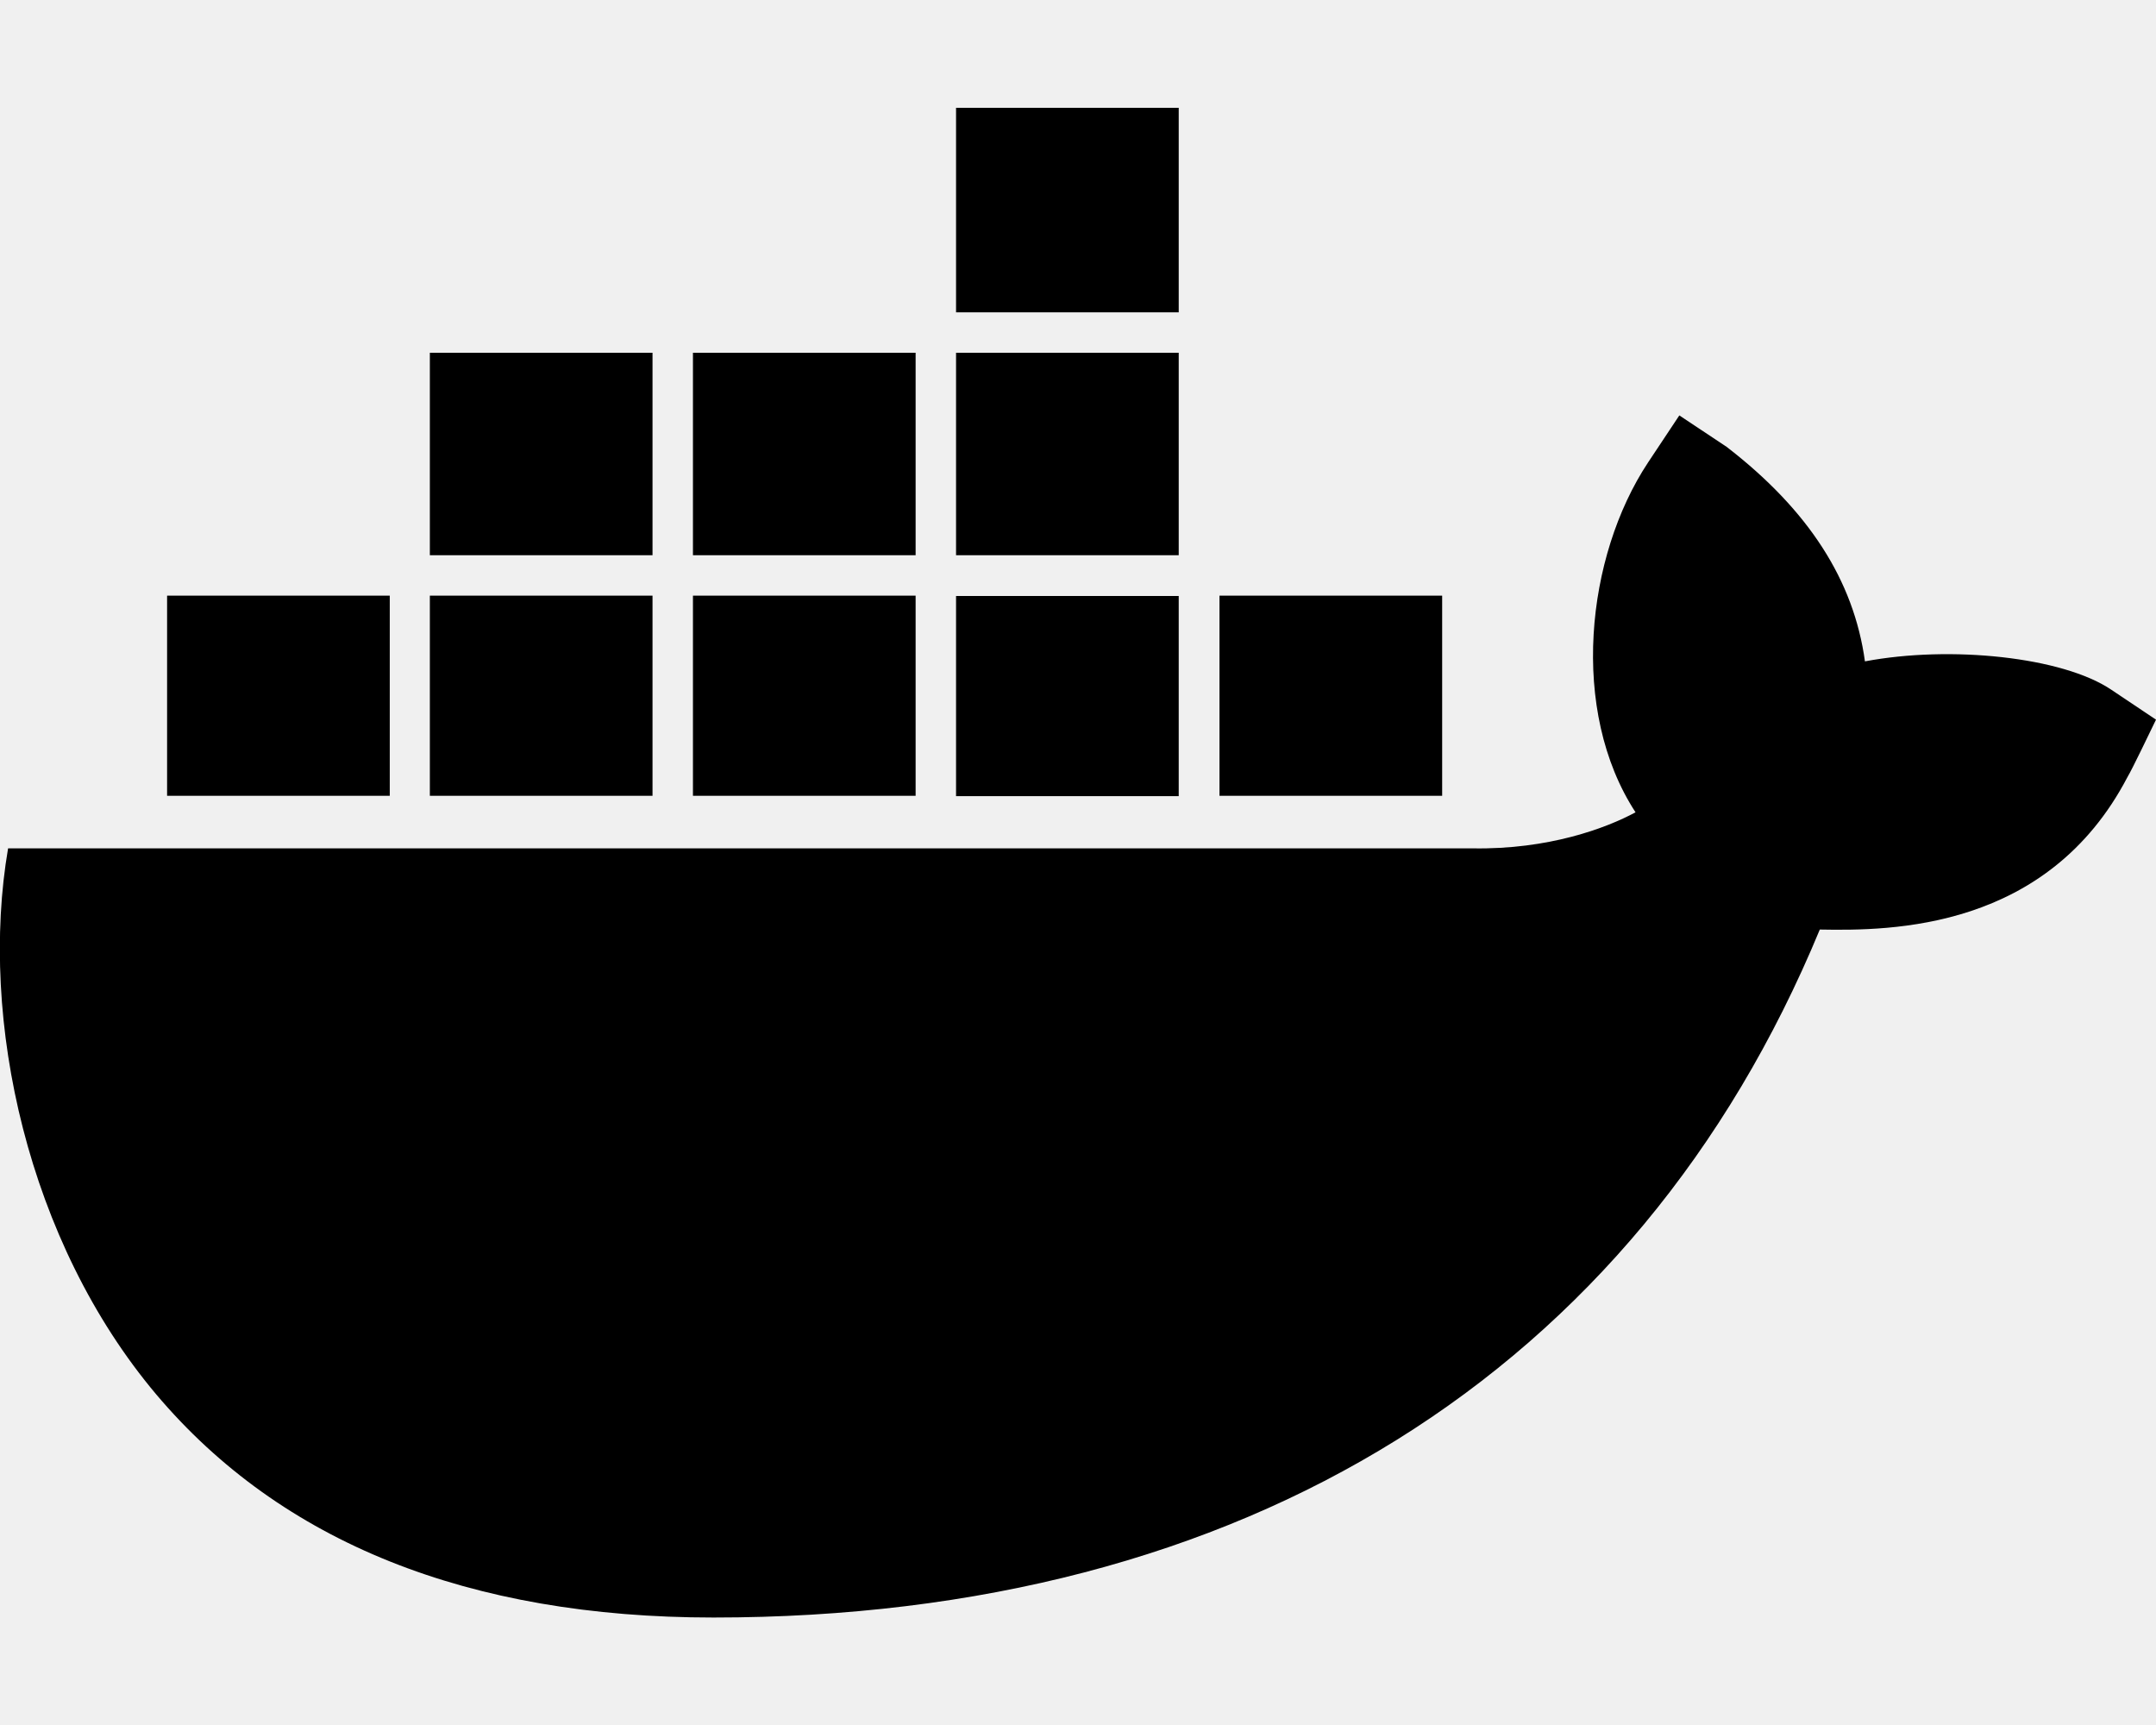
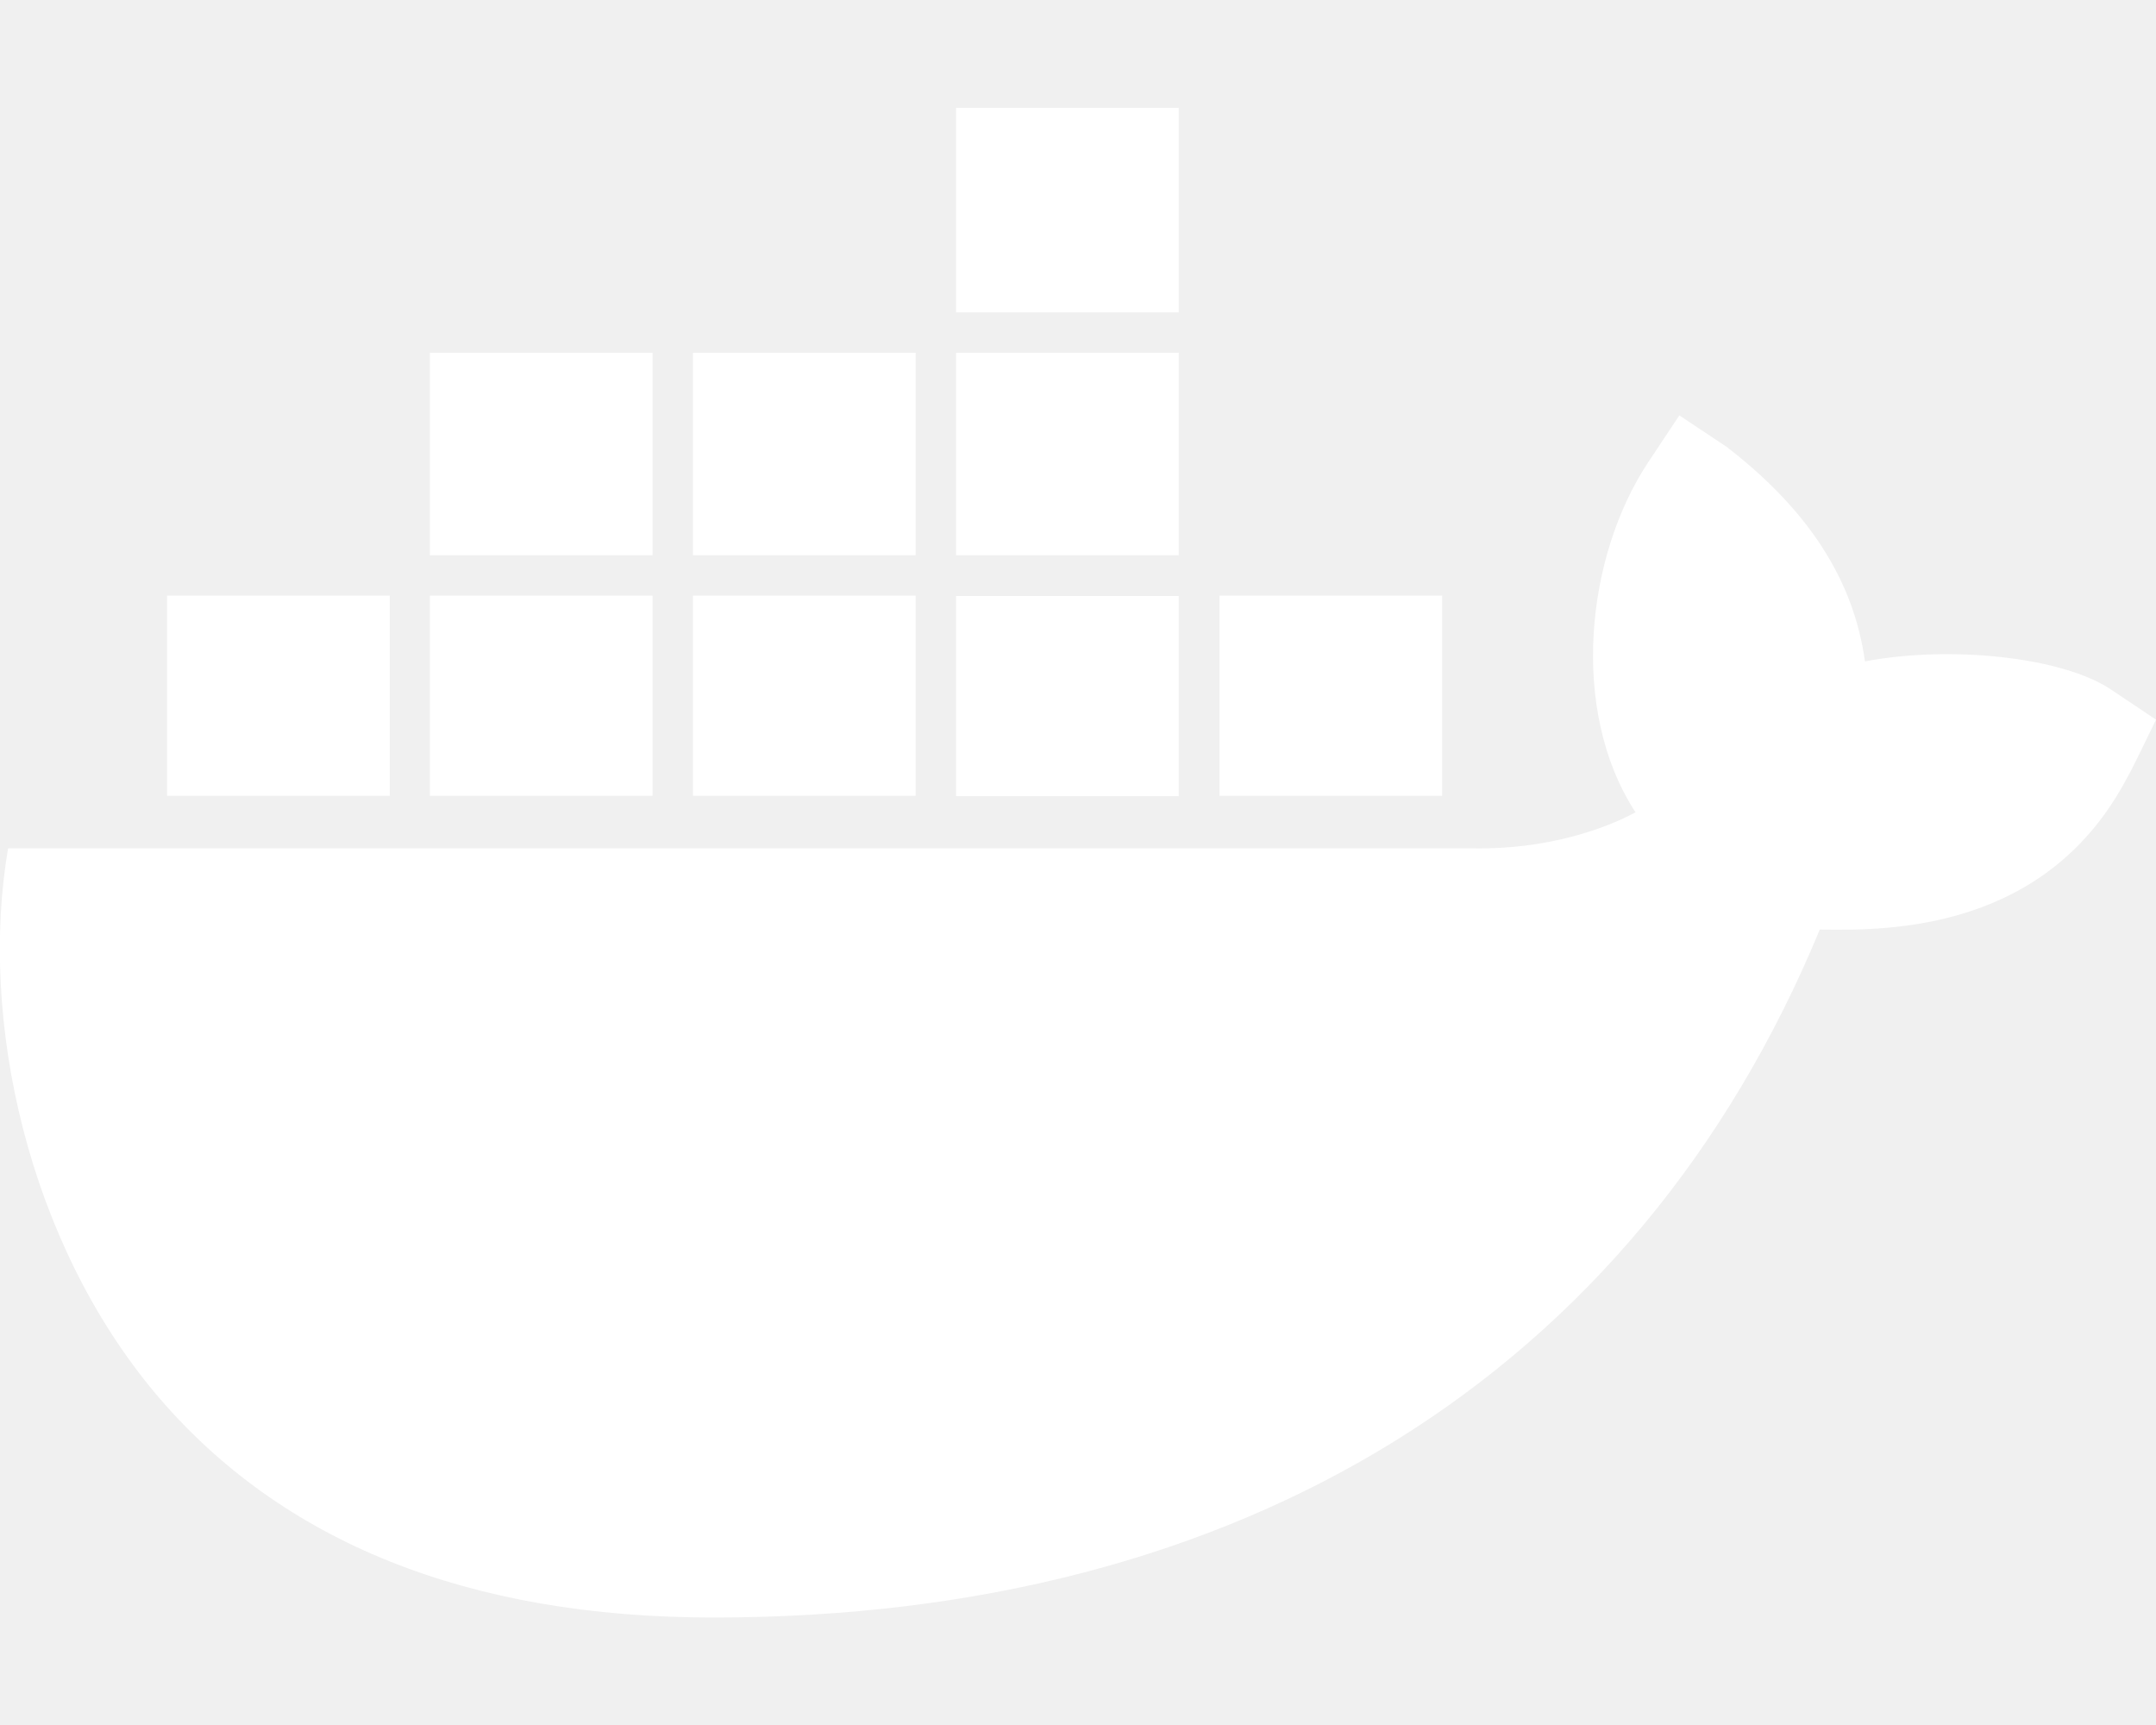
<svg xmlns="http://www.w3.org/2000/svg" viewBox="0 0 640 512">
-   <path d="M349.9 236.3h-66.1v-59.4h66.1v59.4zm0-204.3h-66.1v60.7h66.1V32zm78.2 144.8H362v59.4h66.1v-59.4zm-156.3-72.1h-66.1v60.1h66.1v-60.1zm78.1 0h-66.1v60.1h66.1v-60.1zm276.8 100c-14.4-9.7-47.6-13.2-73.1-8.4-3.3-24-16.7-44.9-41.1-63.7l-14-9.3-9.3 14c-18.4 27.8-23.4 73.6-3.7 103.8-8.7 4.7-25.8 11.1-48.4 10.7H2.4c-8.7 50.8 5.8 116.8 44 162.1 37.1 43.9 92.7 66.2 165.4 66.2 157.4 0 273.9-72.5 328.4-204.2 21.4 .4 67.6 .1 91.3-45.2 1.5-2.5 6.6-13.2 8.5-17.1l-13.3-8.9zm-511.1-27.9h-66v59.4h66.1v-59.4zm78.1 0h-66.1v59.4h66.1v-59.4zm78.1 0h-66.1v59.4h66.1v-59.4zm-78.1-72.1h-66.1v60.1h66.1v-60.1z" />
+   <path d="M349.9 236.3h-66.1v-59.4h66.1v59.4zm0-204.3h-66.1v60.7h66.1V32zm78.2 144.8H362v59.4h66.1v-59.4zm-156.3-72.1h-66.1v60.1h66.1v-60.1zm78.1 0h-66.1v60.1h66.1v-60.1zm276.8 100c-14.4-9.7-47.6-13.2-73.1-8.4-3.3-24-16.7-44.9-41.1-63.7l-14-9.3-9.3 14c-18.4 27.8-23.4 73.6-3.7 103.8-8.7 4.7-25.8 11.1-48.4 10.7H2.4c-8.7 50.8 5.8 116.8 44 162.1 37.1 43.9 92.7 66.2 165.4 66.2 157.4 0 273.9-72.5 328.4-204.2 21.4 .4 67.6 .1 91.3-45.2 1.5-2.5 6.6-13.2 8.5-17.1l-13.3-8.9zm-511.1-27.9h-66v59.4h66.1v-59.4zm78.1 0h-66.1v59.4h66.1v-59.4zm78.1 0h-66.1v59.4h66.1v-59.4zm-78.1-72.1h-66.1v60.1h66.1v-60.1z" fill="white" />
</svg>
